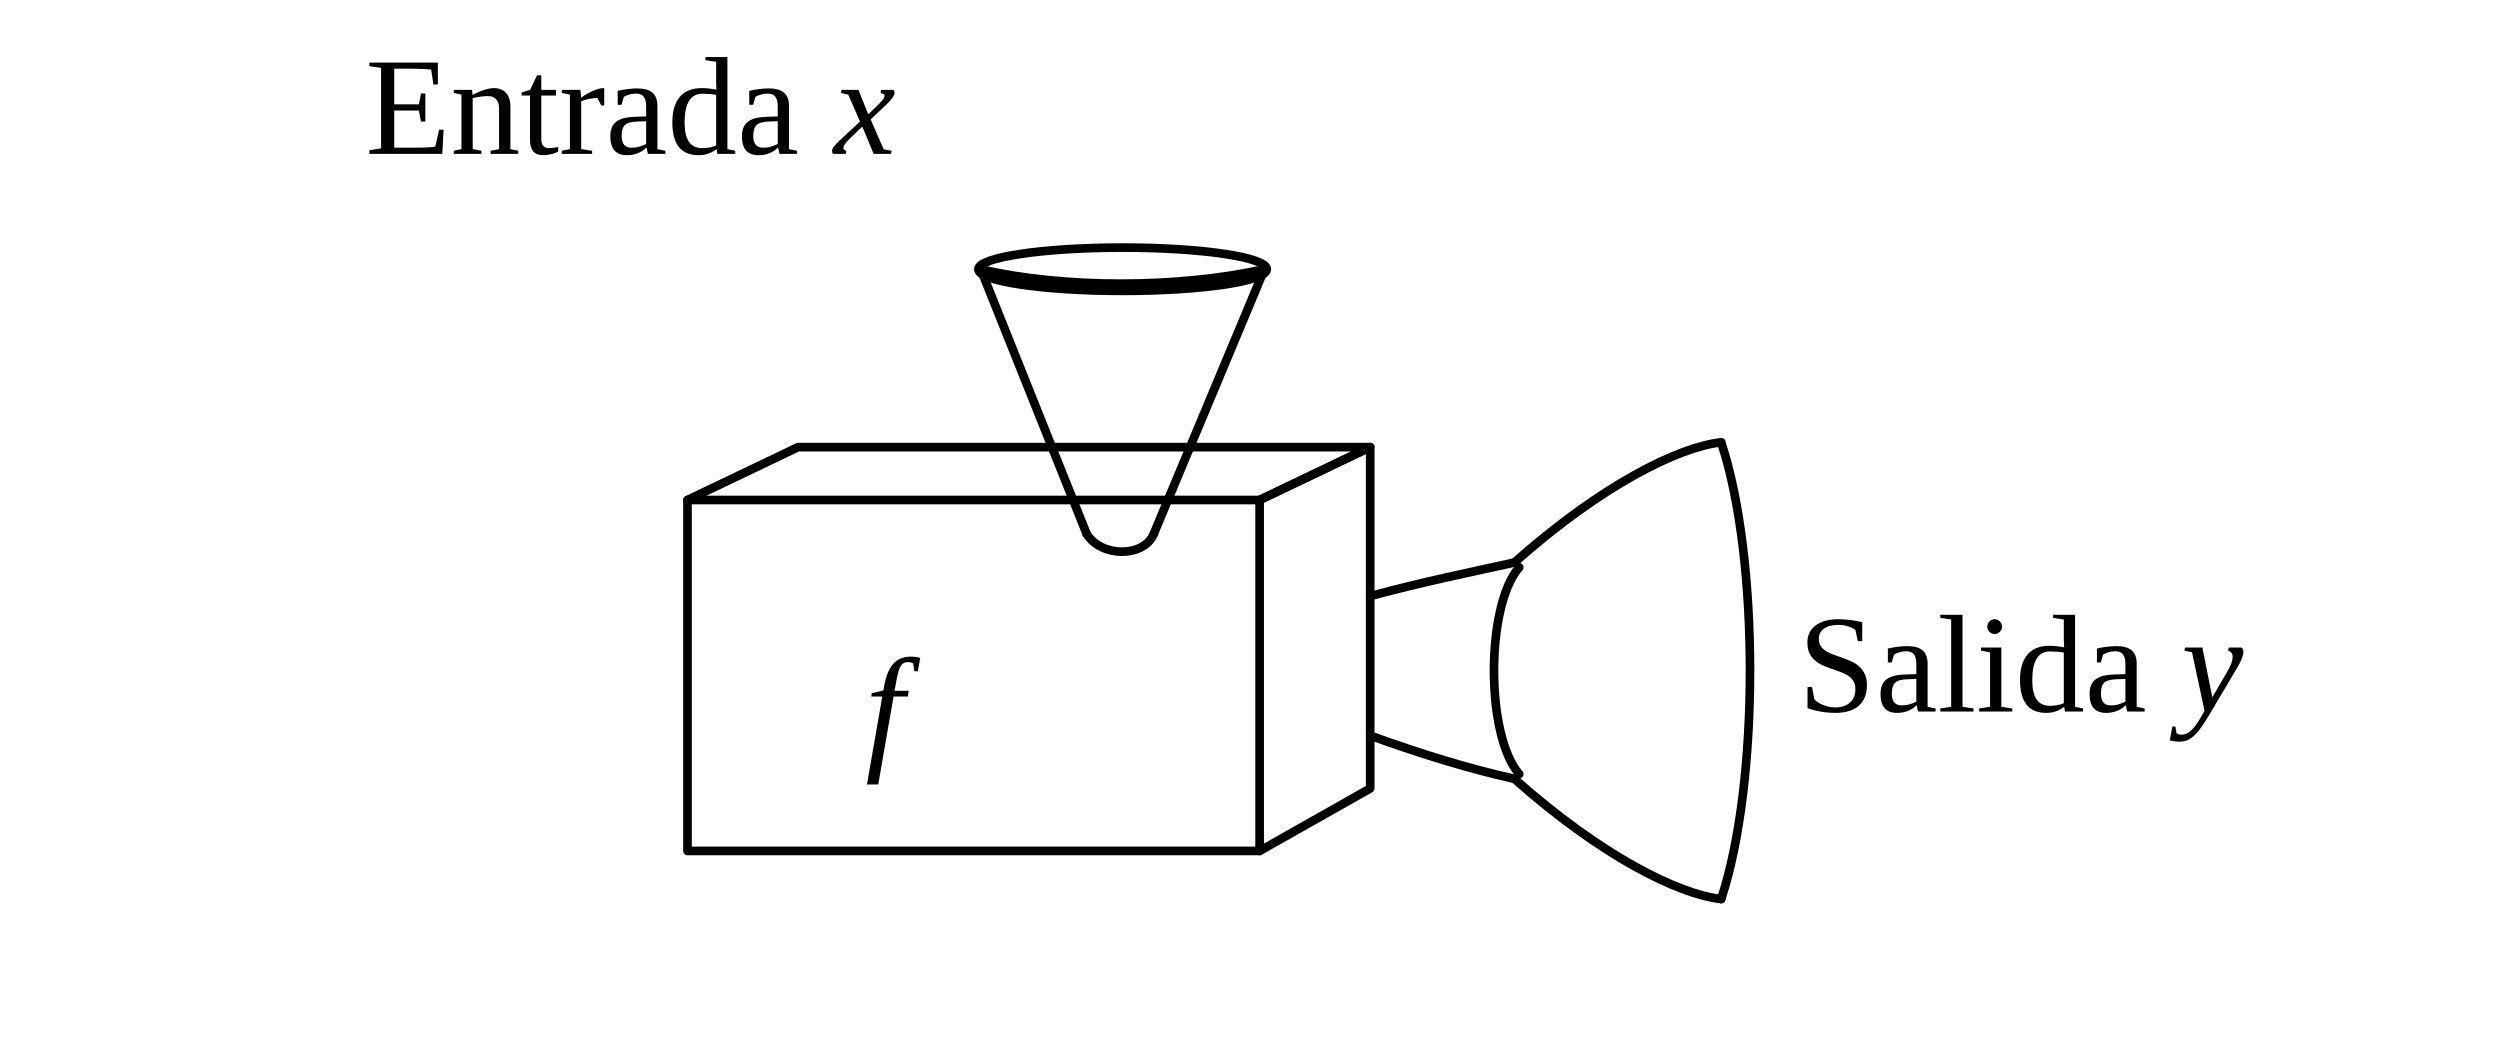
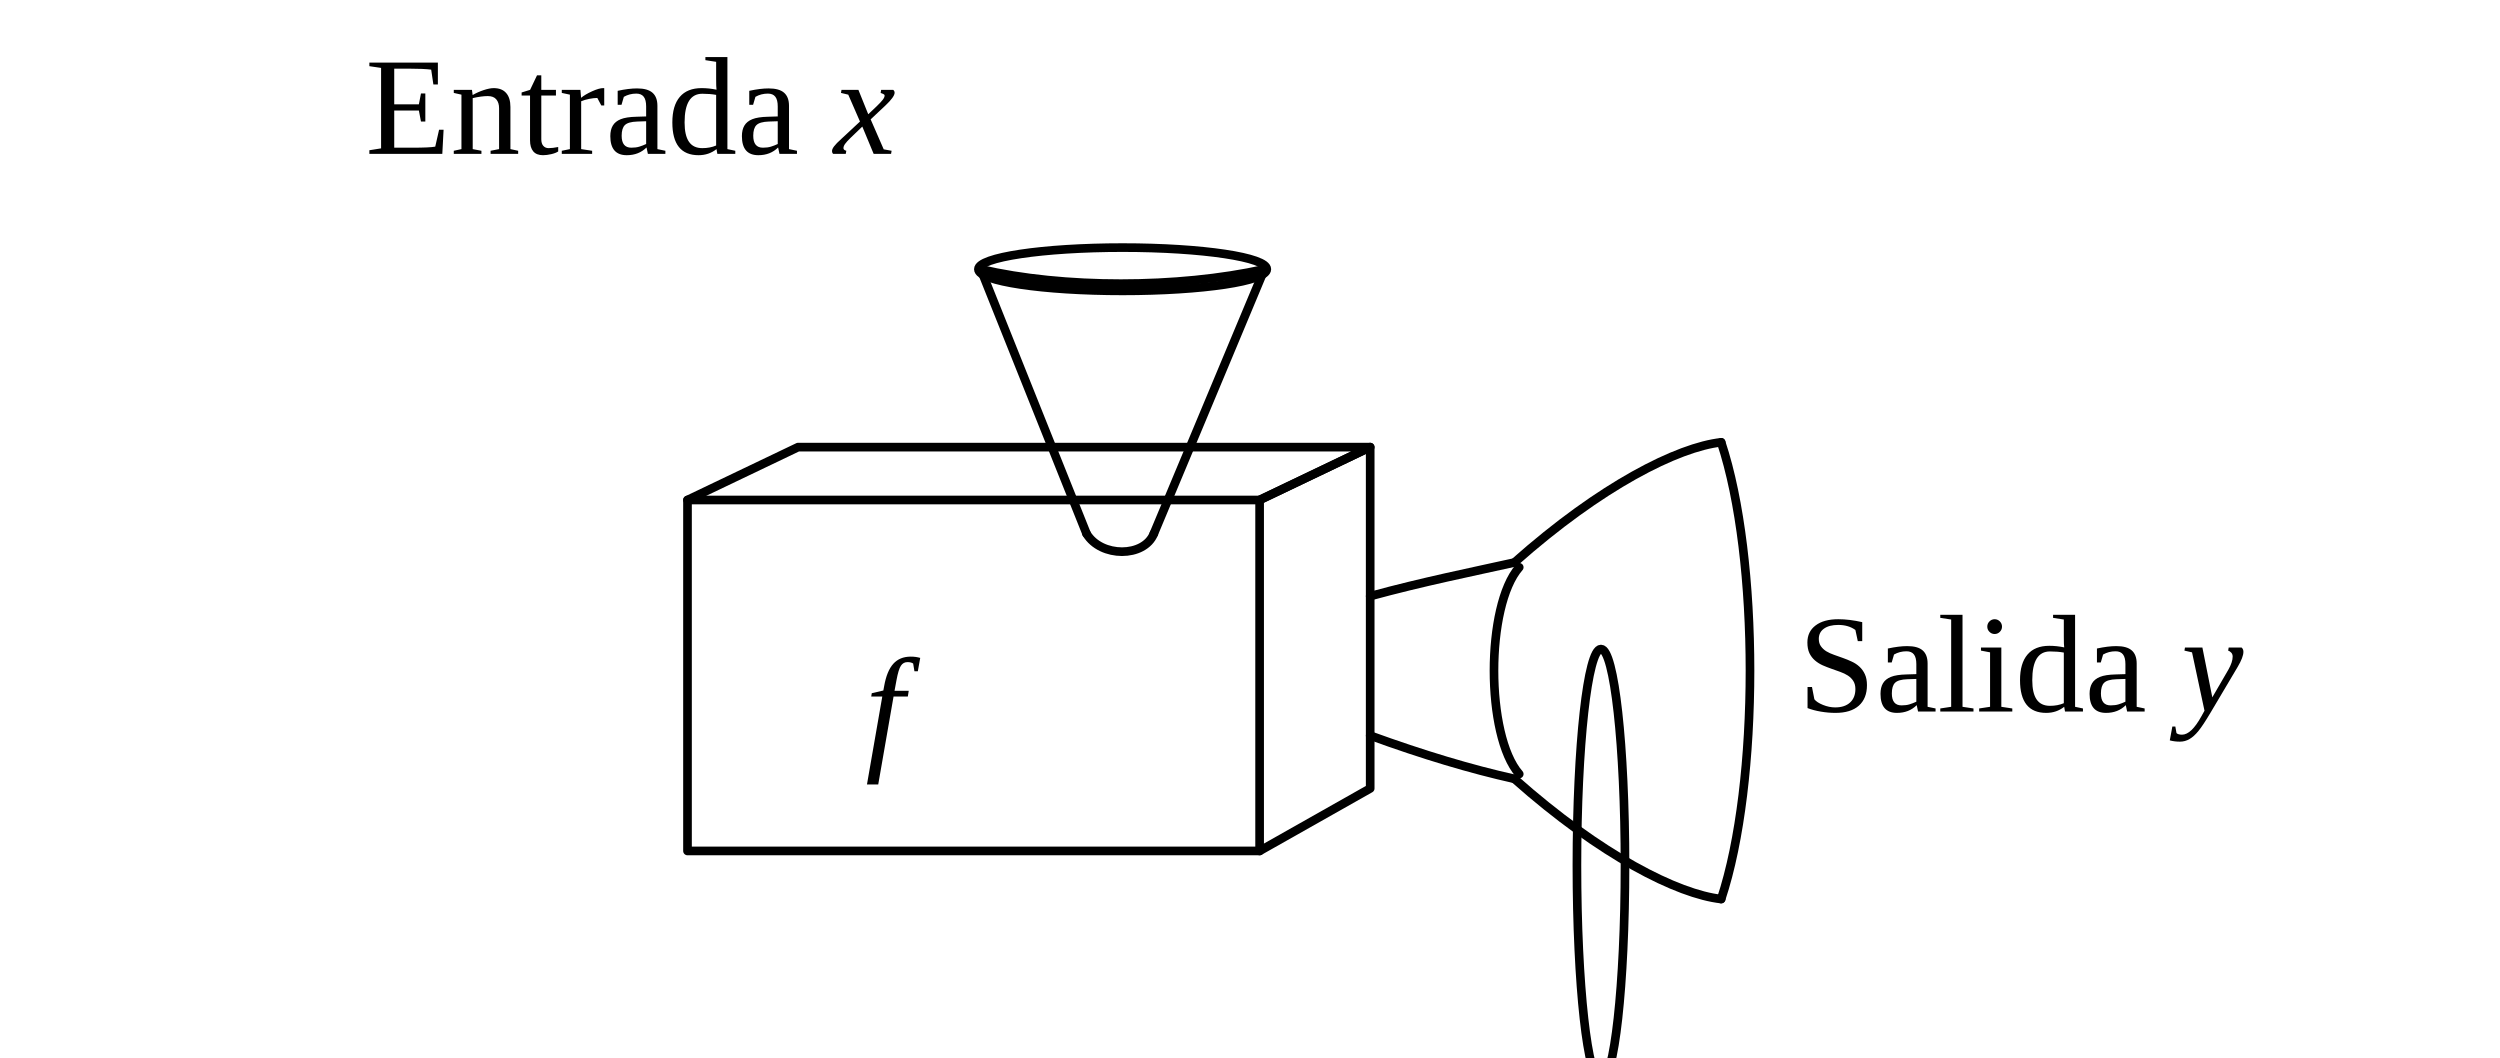
<svg xmlns="http://www.w3.org/2000/svg" width="520" height="220" viewBox="0 0 520 220" role="img" aria-labelledby="titulo desc">
  <style>
    .linea {
      fill: none;
      stroke: #000;
      stroke-width: 1.8;
      stroke-linecap: round;
      stroke-linejoin: round;
    }
    .texto {
      font-family: "Times New Roman", Times, serif;
      fill: #000;
      font-size: 29px;
    }
    .italica {
      font-style: italic;
    }
  </style>
  <text class="texto" x="76" y="32">Entrada <tspan class="italica">x</tspan>
  </text>
  <path class="linea" d="M204 56 C221 60, 245 60, 263 56" />
  <path class="linea" d="M204 56 L226 111" />
  <path class="linea" d="M263 56 L240 111" />
  <path class="linea" d="M226 111 C229 116, 238 116, 240 111" />
  <ellipse class="linea" cx="233.5" cy="56" rx="30" ry="4.5" />
  <path class="linea" d="M143 104 L262 104 L262 177 L143 177 Z" />
  <path class="linea" d="M143 104 L166 93 L285 93 L262 104" />
  <path class="linea" d="M262 104 L285 93 L285 164 L262 177" />
  <text class="texto italica" x="180" y="157" font-size="34">f</text>
  <path class="linea" d="M285 124 C296 121, 306 119, 315 117" />
  <path class="linea" d="M285 153 C296 157, 306 160, 315 162" />
  <path class="linea" d="M315 117 C333 101, 349 93, 358 92" />
  <path class="linea" d="M315 162 C333 178, 349 186, 358 187" />
  <path class="linea" d="M358 92 C366 116, 366 163, 358 187" />
  <path class="linea" d="M316 118 C309 126, 309 153, 316 161" />
+   <ellipse class="linea" cx="333" cy="180" rx="5" ry="45" />
  <text class="texto" x="374" y="148">Salida <tspan class="italica">y</tspan>
  </text>
</svg>
